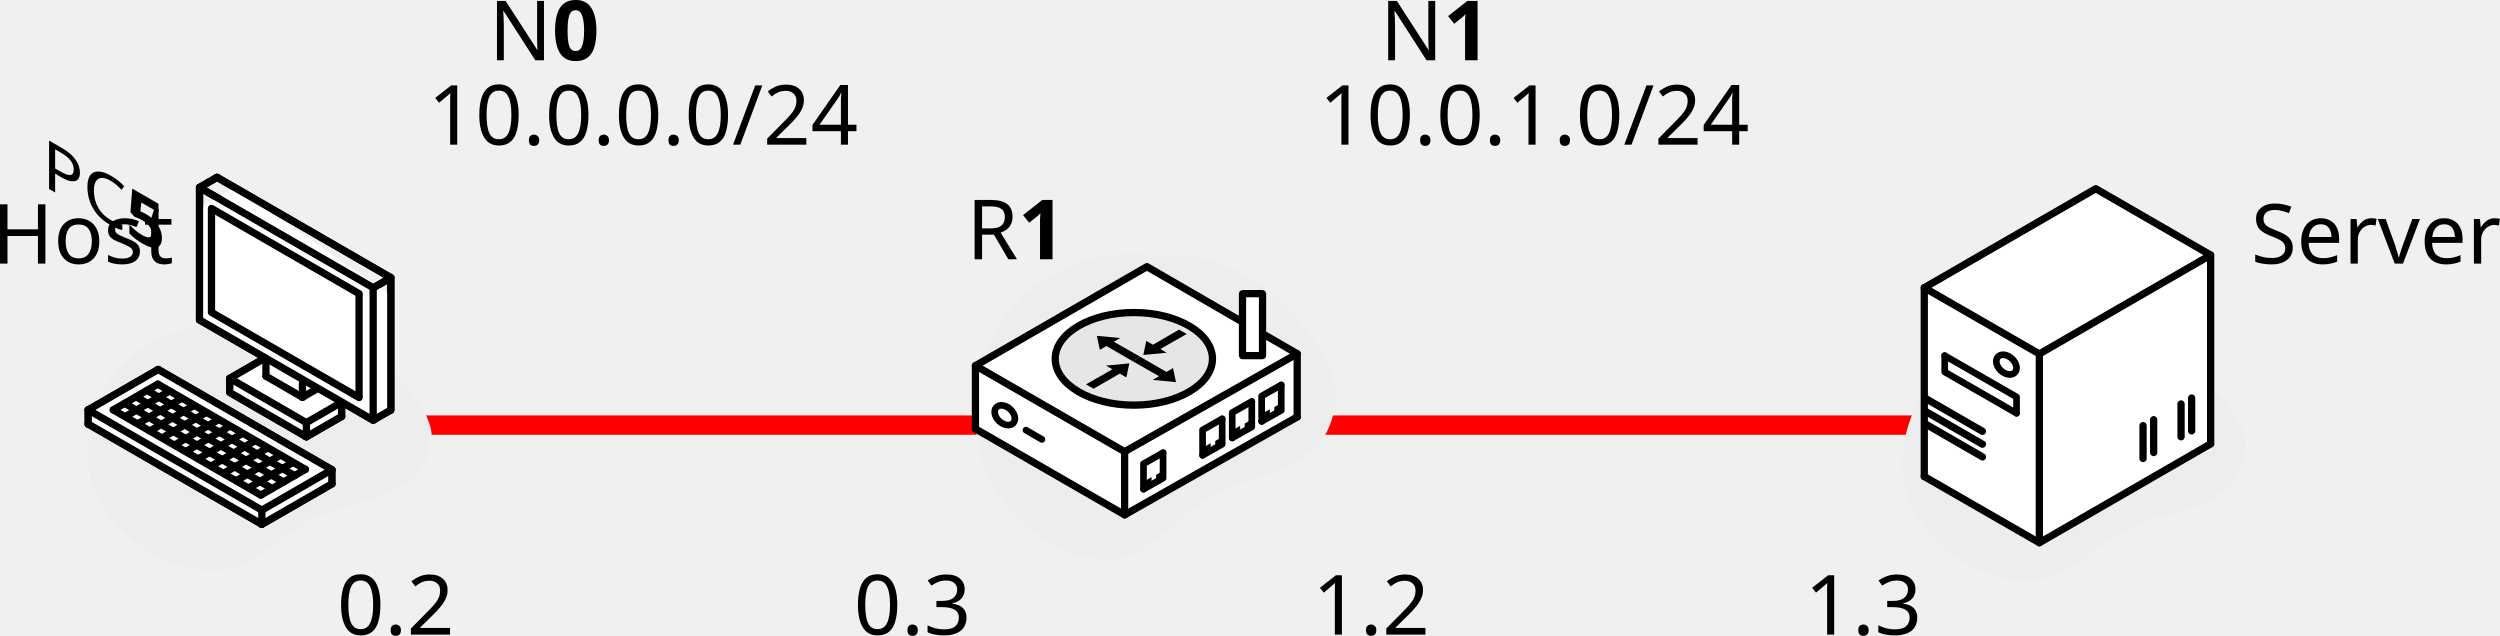
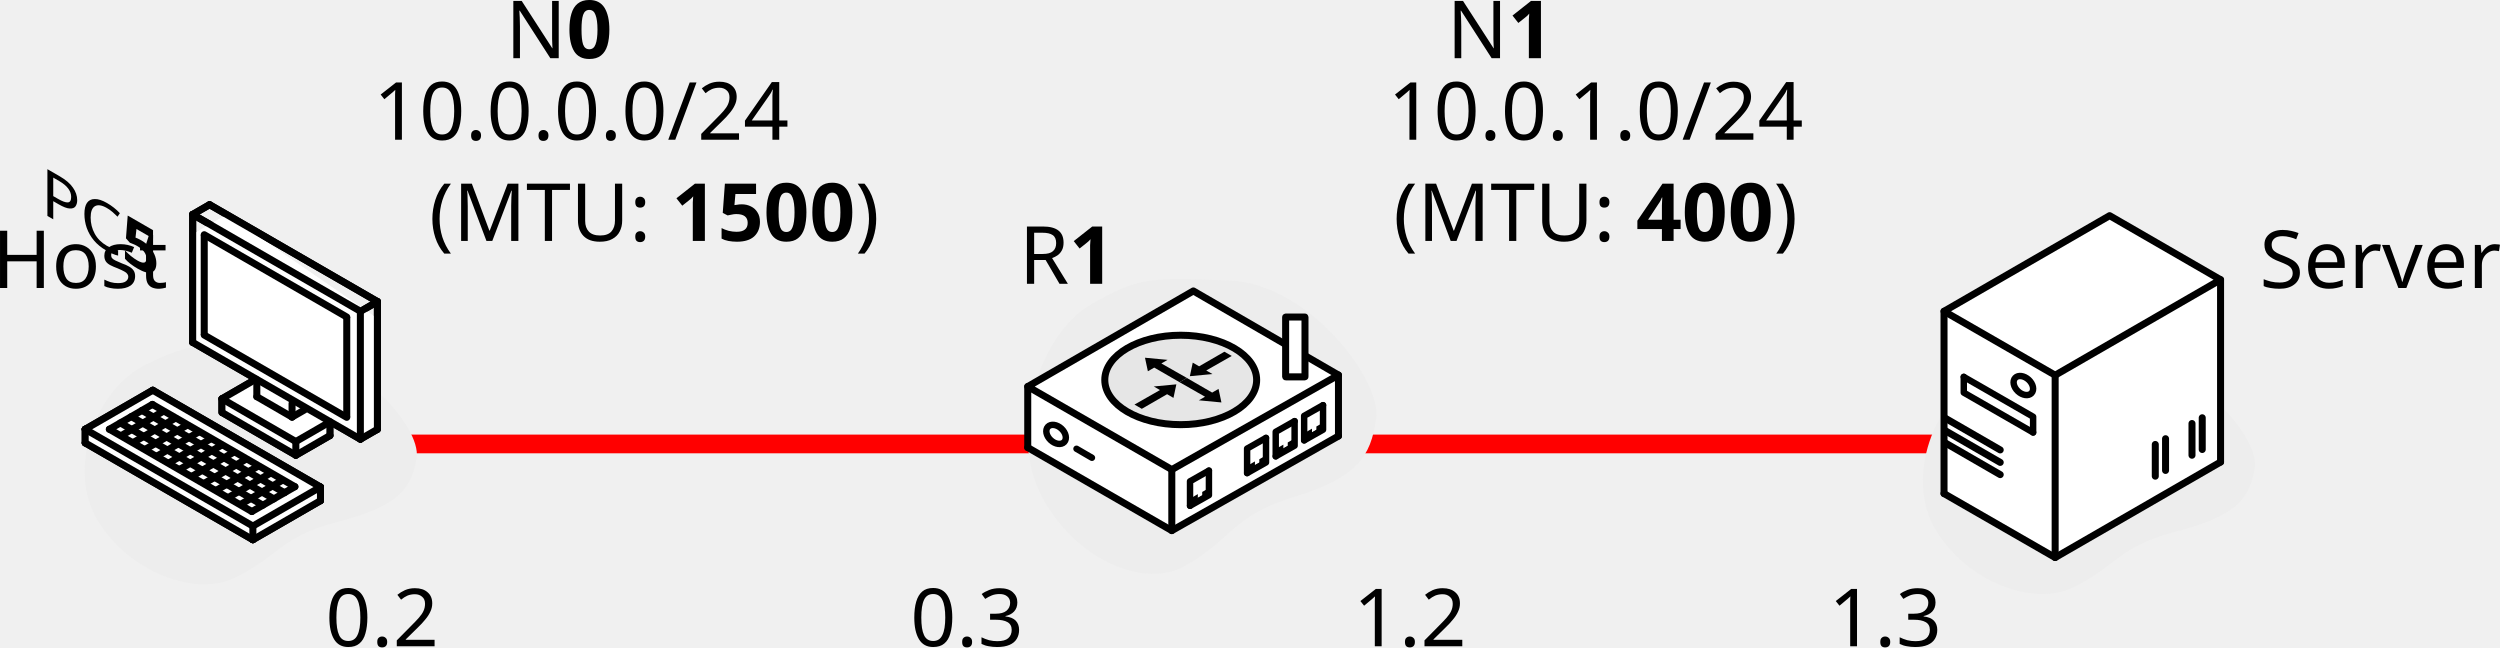
- <svg xmlns="http://www.w3.org/2000/svg" width="193.64mm" height="49.242mm" viewBox="0 0 193.64 49.242" version="1.1" id="svg8" xml:space="preserve">
+ <svg xmlns="http://www.w3.org/2000/svg" width="200.519mm" height="51.923mm" viewBox="0 0 200.519 51.923" version="1.1" id="svg8" xml:space="preserve">
  <defs id="defs2">
    <marker orient="auto" refY="0" refX="0" id="TriangleOutS" style="overflow:visible">
      <path id="path1822" d="M 5.77,0 -2.88,5 V -5 Z" style="fill:#000000;fill-opacity:1;fill-rule:evenodd;stroke:#000000;stroke-width:1pt;stroke-opacity:1" transform="scale(0.2)" />
    </marker>
    <marker orient="auto" refY="0" refX="0" id="Arrow2Mend" style="overflow:visible">
      <path id="path1701" style="fill:#000000;fill-opacity:1;fill-rule:evenodd;stroke:#000000;stroke-width:0.625;stroke-linejoin:round;stroke-opacity:1" d="M 8.719,4.034 -2.207,0.016 8.719,-4.002 c -1.745,2.372 -1.735,5.617 -6e-7,8.035 z" transform="scale(-0.6)" />
    </marker>
    <marker orient="auto" refY="0" refX="0" id="marker1618" style="overflow:visible">
      <path id="path1616" style="fill:#000000;fill-opacity:1;fill-rule:evenodd;stroke:#000000;stroke-width:0.625;stroke-linejoin:round;stroke-opacity:1" d="M 8.719,4.034 -2.207,0.016 8.719,-4.002 c -1.745,2.372 -1.735,5.617 -6e-7,8.035 z" transform="matrix(-1.1,0,0,-1.1,-1.1,0)" />
    </marker>
    <marker orient="auto" refY="0" refX="0" id="marker3036" style="overflow:visible">
      <path id="path3034" style="fill:#000000;fill-opacity:1;fill-rule:evenodd;stroke:#000000;stroke-width:0.625;stroke-linejoin:round;stroke-opacity:1" d="M 8.719,4.034 -2.207,0.016 8.719,-4.002 c -1.745,2.372 -1.735,5.617 -6e-7,8.035 z" transform="matrix(-1.1,0,0,-1.1,-1.1,0)" />
    </marker>
    <marker style="overflow:visible" id="Arrow1Mend" refX="0" refY="0" orient="auto">
      <path transform="matrix(-0.4,0,0,-0.4,-4,0)" style="fill:#000000;fill-opacity:1;fill-rule:evenodd;stroke:#000000;stroke-width:1pt;stroke-opacity:1" d="M 0,0 5,-5 -12.5,0 5,5 Z" id="path1653" />
    </marker>
    <marker id="Arrow1Lend" style="overflow:visible" orient="auto" refY="0" refX="0">
      <path id="path3194" style="fill-rule:evenodd;stroke:#000000;stroke-width:1pt;marker-start:none" transform="matrix(-0.8,0,0,-0.8,-10,0)" d="M 0,0 5,-5 -12.5,0 5,5 Z" />
    </marker>
    <clipPath id="clip1-82">
      <path id="path7419" d="M 0.059,0.973 H 26.77 v 27 H 0.059 Z m 0,0" />
    </clipPath>
    <clipPath id="clip2-79">
      <path id="path7422" d="M 0.059,0.973 H 26.77 v 27 H 0.059 Z m 0,0" />
    </clipPath>
  </defs>
-   <g id="layer2" transform="translate(-91.0614,-185.8627)">
+   <g id="layer2" transform="translate(-91.0614,-183.1823)">
    <g id="g3126" transform="translate(0.9541564,0.5443354)" />
    <path style="display:inline;fill:#ff0000;stroke:#ff0000;stroke-width:1.5;stroke-linecap:butt;stroke-linejoin:miter;stroke-miterlimit:4;stroke-dasharray:none;stroke-opacity:1" d="M 114.411,218.79 H 246.197" id="path5108" />
    <g id="g1192" transform="translate(5.008585,134.9676)">
      <g id="g1190" />
    </g>
    <text xml:space="preserve" style="font-style:normal;font-weight:normal;font-size:6.889px;line-height:1.25;font-family:sans-serif;text-align:center;letter-spacing:0px;word-spacing:0px;text-anchor:middle;display:inline;fill:#000000;fill-opacity:1;fill-rule:evenodd;stroke:none;stroke-width:4.861;stroke-linejoin:round" x="90.437" y="206.282" id="text1319">
      <tspan id="tspan1317" x="90.437" y="206.282" style="font-style:normal;font-variant:normal;font-weight:normal;font-stretch:normal;font-size:6.437px;font-family:Ubuntu;-inkscape-font-specification:Ubuntu;text-align:start;text-anchor:start;fill:#000000;fill-opacity:1;stroke-width:4.861">Host</tspan>
    </text>
-     <text xml:space="preserve" style="font-style:normal;font-weight:normal;font-size:6.889px;line-height:1.25;font-family:sans-serif;text-align:center;letter-spacing:0px;word-spacing:0px;text-anchor:middle;display:inline;fill:#000000;fill-opacity:1;fill-rule:evenodd;stroke:none;stroke-width:4.861;stroke-linejoin:round" x="265.416" y="206.282" id="text1319-2">
-       <tspan id="tspan1317-6" x="265.416" y="206.282" style="font-style:normal;font-variant:normal;font-weight:normal;font-stretch:normal;font-size:6.437px;font-family:Ubuntu;-inkscape-font-specification:Ubuntu;text-align:start;text-anchor:start;fill:#000000;fill-opacity:1;stroke-width:4.861">Server</tspan>
+     <text xml:space="preserve" style="font-style:normal;font-weight:normal;font-size:6.889px;line-height:1.25;font-family:sans-serif;text-align:center;letter-spacing:0px;word-spacing:0px;text-anchor:middle;display:inline;fill:#000000;fill-opacity:1;fill-rule:evenodd;stroke:none;stroke-width:4.861;stroke-linejoin:round" x="272.295" y="206.282" id="text1319-2">
+       <tspan id="tspan1317-6" x="272.295" y="206.282" style="font-style:normal;font-variant:normal;font-weight:normal;font-stretch:normal;font-size:6.437px;font-family:Ubuntu;-inkscape-font-specification:Ubuntu;text-align:start;text-anchor:start;fill:#000000;fill-opacity:1;stroke-width:4.861">Server</tspan>
    </text>
    <g id="g1557" transform="translate(9.210949,154.1682)">
      <path id="path1321" d="m 93.54,58.258 c -3.978,1.925 -6.388,8.318 -3.861,12.498 2.527,4.18 7.814,6.094 10.901,4.643 3.69,-1.735 3.596,-3.283 8.405,-4.537 4.809,-1.254 5.873,-2.615 6.281,-5.123 0.408,-2.508 -5.107,-8.801 -11.221,-9.01 -6.113,-0.209 -6.888,-0.222 -10.505,1.529 z" style="fill:#ededed;fill-opacity:1;stroke:none;stroke-width:0.301px;stroke-linecap:butt;stroke-linejoin:miter;stroke-opacity:1" />
      <g id="g1441">
        <g id="g1433" transform="matrix(1.520564,0,0,1.520564,-54.59917,32.79581)">
          <path id="path1323" d="m 94.23,20.156 v 0.719 l 8.845,5.106 3.565,-2.058 v -0.719 l -8.845,-5.106 z" style="fill:#ffffff;stroke:none;stroke-width:0.265px;stroke-linecap:butt;stroke-linejoin:miter;stroke-opacity:1" />
          <path id="path1325" d="m 99.9,9.87 v 5.702 l 3.337,1.94 -1.796,1.037 v 0.719 l 3.9,2.257 1.796,-1.037 v -0.719 l 1.608,0.91 0.983,-0.603 v -5.702 l -8.032,-5.54 z" style="fill:#ffffff;stroke:none;stroke-width:0.265px;stroke-linecap:butt;stroke-linejoin:miter;stroke-opacity:1" />
          <path style="fill:none;stroke:#000000;stroke-width:0.37;stroke-linecap:round;stroke-linejoin:round;stroke-miterlimit:4;stroke-dasharray:none;stroke-opacity:1" d="m 99.9,8.825 8.845,5.106" id="path1327" />
          <path id="path1329" d="m 100.794,8.311 8.845,5.106" style="fill:none;stroke:#000000;stroke-width:0.37;stroke-linecap:round;stroke-linejoin:round;stroke-miterlimit:4;stroke-dasharray:none;stroke-opacity:1" />
          <path id="path1331" d="M 99.9,15.572 108.745,20.678" style="fill:none;stroke:#000000;stroke-width:0.37;stroke-linecap:round;stroke-linejoin:round;stroke-miterlimit:4;stroke-dasharray:none;stroke-opacity:1" />
          <path id="path1333" d="M 99.9,8.825 V 15.572" style="fill:none;stroke:#000000;stroke-width:0.37;stroke-linecap:round;stroke-linejoin:round;stroke-miterlimit:4;stroke-dasharray:none;stroke-opacity:1" />
          <path id="path1335" d="M 108.745,13.932 V 20.678" style="fill:none;stroke:#000000;stroke-width:0.37;stroke-linecap:round;stroke-linejoin:round;stroke-miterlimit:4;stroke-dasharray:none;stroke-opacity:1" />
          <path id="path1337" d="m 109.643,13.414 v 6.747" style="fill:none;stroke:#000000;stroke-width:0.37;stroke-linecap:round;stroke-linejoin:round;stroke-miterlimit:4;stroke-dasharray:none;stroke-opacity:1" />
          <path id="path1339" d="m 100.509,9.894 7.518,4.341" style="fill:none;stroke:#000000;stroke-width:0.37;stroke-linecap:round;stroke-linejoin:round;stroke-miterlimit:4;stroke-dasharray:none;stroke-opacity:1" />
          <path style="fill:none;stroke:#000000;stroke-width:0.37;stroke-linecap:round;stroke-linejoin:round;stroke-miterlimit:4;stroke-dasharray:none;stroke-opacity:1" d="m 100.509,15.186 7.518,4.341" id="path1341" />
          <path id="path1343" d="M 100.509,9.894 V 15.186" style="fill:none;stroke:#000000;stroke-width:0.37;stroke-linecap:butt;stroke-linejoin:miter;stroke-miterlimit:4;stroke-dasharray:none;stroke-opacity:1" />
          <path id="path1345" d="m 108.027,14.235 v 5.292" style="fill:none;stroke:#000000;stroke-width:0.37;stroke-linecap:butt;stroke-linejoin:miter;stroke-miterlimit:4;stroke-dasharray:none;stroke-opacity:1" />
          <path style="fill:none;stroke:#000000;stroke-width:0.37;stroke-linecap:round;stroke-linejoin:round;stroke-miterlimit:4;stroke-dasharray:none;stroke-opacity:1" d="m 101.442,18.549 1.796,-1.037" id="path1347" />
          <path id="path1349" d="m 105.341,20.805 1.796,-1.037" style="fill:none;stroke:#000000;stroke-width:0.37;stroke-linecap:round;stroke-linejoin:round;stroke-miterlimit:4;stroke-dasharray:none;stroke-opacity:1" />
          <path id="path1351" d="m 101.442,18.549 3.9,2.257" style="fill:none;stroke:#000000;stroke-width:0.37;stroke-linecap:butt;stroke-linejoin:miter;stroke-miterlimit:4;stroke-dasharray:none;stroke-opacity:1" />
          <g transform="translate(-0.1860352,-0.107487)" id="g1361">
            <path id="path1353" d="m 103.469,18.545 1.859,1.076" style="fill:none;stroke:#000000;stroke-width:0.37;stroke-linecap:round;stroke-linejoin:round;stroke-miterlimit:4;stroke-dasharray:none;stroke-opacity:1" />
            <path style="fill:none;stroke:#000000;stroke-width:0.37;stroke-linecap:round;stroke-linejoin:round;stroke-miterlimit:4;stroke-dasharray:none;stroke-opacity:1" d="M 103.469,18.545 V 17.922" id="path1355" />
            <path style="fill:none;stroke:#000000;stroke-width:0.37;stroke-linecap:round;stroke-linejoin:round;stroke-miterlimit:4;stroke-dasharray:none;stroke-opacity:1" d="M 105.328,19.621 V 18.902" id="path1357" />
            <path style="fill:none;stroke:#000000;stroke-width:0.37;stroke-linecap:round;stroke-linejoin:round;stroke-miterlimit:4;stroke-dasharray:none;stroke-opacity:1" d="m 105.328,19.621 0.652,-0.377" id="path1359" />
          </g>
          <path style="fill:none;stroke:#000000;stroke-width:0.37;stroke-linecap:round;stroke-linejoin:round;stroke-miterlimit:4;stroke-dasharray:none;stroke-opacity:1" d="m 97.795,18.098 8.845,5.106" id="path1363" />
          <path id="path1365" d="m 106.64,23.204 -3.565,2.058" style="fill:none;stroke:#000000;stroke-width:0.37;stroke-linecap:round;stroke-linejoin:round;stroke-miterlimit:4;stroke-dasharray:none;stroke-opacity:1" />
          <path style="fill:none;stroke:#000000;stroke-width:0.37;stroke-linecap:round;stroke-linejoin:round;stroke-miterlimit:4;stroke-dasharray:none;stroke-opacity:1" d="m 97.795,18.098 -3.565,2.058" id="path1367" />
          <path id="path1369" d="m 94.23,20.156 8.845,5.106" style="fill:none;stroke:#000000;stroke-width:0.37;stroke-linecap:round;stroke-linejoin:round;stroke-miterlimit:4;stroke-dasharray:none;stroke-opacity:1" />
          <path style="fill:none;stroke:#000000;stroke-width:0.37;stroke-linecap:round;stroke-linejoin:round;stroke-miterlimit:4;stroke-dasharray:none;stroke-opacity:1" d="M 94.23,20.875 V 20.156" id="path1371" />
          <path id="path1373" d="M 103.075,25.982 V 25.262" style="fill:none;stroke:#000000;stroke-width:0.37;stroke-linecap:round;stroke-linejoin:round;stroke-miterlimit:4;stroke-dasharray:none;stroke-opacity:1" />
          <path style="fill:none;stroke:#000000;stroke-width:0.37;stroke-linecap:round;stroke-linejoin:round;stroke-miterlimit:4;stroke-dasharray:none;stroke-opacity:1" d="M 106.64,23.923 V 23.204" id="path1375" />
          <path style="fill:none;stroke:#000000;stroke-width:0.37;stroke-linecap:round;stroke-linejoin:round;stroke-miterlimit:4;stroke-dasharray:none;stroke-opacity:1" d="m 106.64,23.923 -3.565,2.058" id="path1377" />
          <path style="fill:none;stroke:#000000;stroke-width:0.37;stroke-linecap:round;stroke-linejoin:round;stroke-miterlimit:4;stroke-dasharray:none;stroke-opacity:1" d="m 94.23,20.875 8.845,5.106" id="path1379" />
          <path id="path1381" d="m 95.504,20.155 7.518,4.341" style="fill:none;stroke:#000000;stroke-width:0.37;stroke-linecap:round;stroke-linejoin:round;stroke-miterlimit:4;stroke-dasharray:none;stroke-opacity:1" />
          <path style="fill:none;stroke:#000000;stroke-width:0.37;stroke-linecap:round;stroke-linejoin:round;stroke-miterlimit:4;stroke-dasharray:none;stroke-opacity:1" d="m 97.774,18.844 7.518,4.341" id="path1383" />
          <path id="path1385" d="m 95.504,20.155 2.271,-1.311" style="fill:none;stroke:#000000;stroke-width:0.37;stroke-linecap:round;stroke-linejoin:round;stroke-miterlimit:4;stroke-dasharray:none;stroke-opacity:1" />
          <path style="fill:none;stroke:#000000;stroke-width:0.37;stroke-linecap:round;stroke-linejoin:round;stroke-miterlimit:4;stroke-dasharray:none;stroke-opacity:1" d="m 103.022,24.496 2.271,-1.311" id="path1387" />
          <path style="fill:none;stroke:#000000;stroke-width:0.37;stroke-linecap:round;stroke-linejoin:round;stroke-miterlimit:4;stroke-dasharray:none;stroke-opacity:1" d="m 96.663,19.487 7.518,4.341" id="path1389" />
          <path id="path1391" d="m 96.082,19.82 7.518,4.341" style="fill:none;stroke:#000000;stroke-width:0.37;stroke-linecap:round;stroke-linejoin:round;stroke-miterlimit:4;stroke-dasharray:none;stroke-opacity:1" />
          <path style="fill:none;stroke:#000000;stroke-width:0.37;stroke-linecap:round;stroke-linejoin:round;stroke-miterlimit:4;stroke-dasharray:none;stroke-opacity:1" d="m 97.227,19.164 7.518,4.341" id="path1393" />
          <path id="path1395" d="m 102.391,24.139 2.271,-1.311" style="fill:none;stroke:#000000;stroke-width:0.37;stroke-linecap:butt;stroke-linejoin:round;stroke-miterlimit:4;stroke-dasharray:none;stroke-opacity:1" />
          <path style="fill:none;stroke:#000000;stroke-width:0.37;stroke-linecap:butt;stroke-linejoin:round;stroke-miterlimit:4;stroke-dasharray:none;stroke-opacity:1" d="m 101.759,23.766 2.271,-1.311" id="path1397" />
          <path id="path1399" d="m 101.105,23.397 2.271,-1.311" style="fill:none;stroke:#000000;stroke-width:0.37;stroke-linecap:butt;stroke-linejoin:round;stroke-miterlimit:4;stroke-dasharray:none;stroke-opacity:1" />
          <path style="fill:none;stroke:#000000;stroke-width:0.37;stroke-linecap:butt;stroke-linejoin:round;stroke-miterlimit:4;stroke-dasharray:none;stroke-opacity:1" d="m 100.473,23.028 2.271,-1.311" id="path1401" />
          <path id="path1403" d="m 99.859,22.637 2.271,-1.311" style="fill:none;stroke:#000000;stroke-width:0.37;stroke-linecap:butt;stroke-linejoin:round;stroke-miterlimit:4;stroke-dasharray:none;stroke-opacity:1" />
          <path style="fill:none;stroke:#000000;stroke-width:0.37;stroke-linecap:butt;stroke-linejoin:round;stroke-miterlimit:4;stroke-dasharray:none;stroke-opacity:1" d="M 99.187,22.286 101.457,20.975" id="path1405" />
          <path style="fill:none;stroke:#000000;stroke-width:0.37;stroke-linecap:butt;stroke-linejoin:round;stroke-miterlimit:4;stroke-dasharray:none;stroke-opacity:1" d="m 98.591,21.964 2.271,-1.311" id="path1407" />
          <path id="path1409" d="m 97.997,21.581 2.271,-1.311" style="fill:none;stroke:#000000;stroke-width:0.37;stroke-linecap:butt;stroke-linejoin:round;stroke-miterlimit:4;stroke-dasharray:none;stroke-opacity:1" />
          <path style="fill:none;stroke:#000000;stroke-width:0.37;stroke-linecap:butt;stroke-linejoin:round;stroke-miterlimit:4;stroke-dasharray:none;stroke-opacity:1" d="m 97.346,21.242 2.271,-1.311" id="path1411" />
          <path id="path1413" d="m 96.714,20.882 2.271,-1.311" style="fill:none;stroke:#000000;stroke-width:0.37;stroke-linecap:butt;stroke-linejoin:round;stroke-miterlimit:4;stroke-dasharray:none;stroke-opacity:1" />
          <path style="fill:none;stroke:#000000;stroke-width:0.37;stroke-linecap:butt;stroke-linejoin:round;stroke-miterlimit:4;stroke-dasharray:none;stroke-opacity:1" d="m 96.113,20.499 2.271,-1.311" id="path1415" />
          <path style="fill:none;stroke:#000000;stroke-width:0.37;stroke-linecap:butt;stroke-linejoin:miter;stroke-miterlimit:4;stroke-dasharray:none;stroke-opacity:1" d="m 101.442,19.268 3.9,2.257" id="path1417" />
          <path style="fill:none;stroke:#000000;stroke-width:0.37;stroke-linecap:round;stroke-linejoin:round;stroke-miterlimit:4;stroke-dasharray:none;stroke-opacity:1" d="m 105.341,21.525 1.796,-1.037" id="path1419" />
          <path style="fill:none;stroke:#000000;stroke-width:0.37;stroke-linecap:round;stroke-linejoin:round;stroke-miterlimit:4;stroke-dasharray:none;stroke-opacity:1" d="M 105.341,21.525 V 20.805" id="path1421" />
          <path id="path1423" d="M 107.137,20.488 V 19.769" style="fill:none;stroke:#000000;stroke-width:0.37;stroke-linecap:round;stroke-linejoin:round;stroke-miterlimit:4;stroke-dasharray:none;stroke-opacity:1" />
          <path id="path1425" d="M 101.442,19.268 V 18.549" style="fill:none;stroke:#000000;stroke-width:0.37;stroke-linecap:round;stroke-linejoin:round;stroke-miterlimit:4;stroke-dasharray:none;stroke-opacity:1" />
          <path id="path1427" d="M 99.917,8.814 100.785,8.313" style="fill:none;stroke:#000000;stroke-width:0.37;stroke-linecap:round;stroke-linejoin:round;stroke-miterlimit:4;stroke-dasharray:none;stroke-opacity:1" />
          <path style="fill:none;stroke:#000000;stroke-width:0.37;stroke-linecap:round;stroke-linejoin:round;stroke-miterlimit:4;stroke-dasharray:none;stroke-opacity:1" d="m 108.761,20.669 0.867,-0.501" id="path1429" />
          <path id="path1431" d="m 108.761,13.934 0.867,-0.501" style="fill:none;stroke:#000000;stroke-width:0.37;stroke-linecap:round;stroke-linejoin:round;stroke-miterlimit:4;stroke-dasharray:none;stroke-opacity:1" />
        </g>
        <text xml:space="preserve" style="font-style:normal;font-weight:normal;font-size:5.611px;line-height:1.25;font-family:sans-serif;text-align:center;letter-spacing:0px;word-spacing:0px;text-anchor:middle;display:inline;fill:#000000;fill-opacity:1;fill-rule:evenodd;stroke:none;stroke-width:4.861;stroke-linejoin:round" x="103.944" y="-3.152" id="text1439" transform="skewY(30.01685)">
          <tspan id="tspan1437" x="103.944" y="-3.152" style="font-style:normal;font-variant:normal;font-weight:normal;font-stretch:normal;font-size:5.243px;font-family:Ubuntu;-inkscape-font-specification:Ubuntu;text-align:center;text-anchor:middle;fill:#000000;fill-opacity:1;stroke-width:4.861">PC<tspan style="font-weight:bold;text-align:center;text-anchor:middle" id="tspan1435">5</tspan>
          </tspan>
        </text>
      </g>
      <g id="g1555">
        <g id="g1553" transform="matrix(1.520564,0,0,1.520564,-54.59917,32.79581)">
          <path id="path1443" d="m 94.23,20.156 v 0.719 l 8.845,5.106 3.565,-2.058 v -0.719 l -8.845,-5.106 z" style="fill:#ffffff;stroke:none;stroke-width:0.265px;stroke-linecap:butt;stroke-linejoin:miter;stroke-opacity:1" />
          <path id="path1445" d="m 99.9,9.87 v 5.702 l 3.337,1.94 -1.796,1.037 v 0.719 l 3.9,2.257 1.796,-1.037 v -0.719 l 1.608,0.91 0.983,-0.603 v -5.702 l -8.032,-5.54 z" style="fill:#ffffff;stroke:none;stroke-width:0.265px;stroke-linecap:butt;stroke-linejoin:miter;stroke-opacity:1" />
          <path style="fill:none;stroke:#000000;stroke-width:0.37;stroke-linecap:round;stroke-linejoin:round;stroke-miterlimit:4;stroke-dasharray:none;stroke-opacity:1" d="m 99.9,8.825 8.845,5.106" id="path1447" />
          <path id="path1449" d="m 100.794,8.311 8.845,5.106" style="fill:none;stroke:#000000;stroke-width:0.37;stroke-linecap:round;stroke-linejoin:round;stroke-miterlimit:4;stroke-dasharray:none;stroke-opacity:1" />
          <path id="path1451" d="M 99.9,15.572 108.745,20.678" style="fill:none;stroke:#000000;stroke-width:0.37;stroke-linecap:round;stroke-linejoin:round;stroke-miterlimit:4;stroke-dasharray:none;stroke-opacity:1" />
          <path id="path1453" d="M 99.9,8.825 V 15.572" style="fill:none;stroke:#000000;stroke-width:0.37;stroke-linecap:round;stroke-linejoin:round;stroke-miterlimit:4;stroke-dasharray:none;stroke-opacity:1" />
          <path id="path1455" d="M 108.745,13.932 V 20.678" style="fill:none;stroke:#000000;stroke-width:0.37;stroke-linecap:round;stroke-linejoin:round;stroke-miterlimit:4;stroke-dasharray:none;stroke-opacity:1" />
          <path id="path1457" d="m 109.643,13.414 v 6.747" style="fill:none;stroke:#000000;stroke-width:0.37;stroke-linecap:round;stroke-linejoin:round;stroke-miterlimit:4;stroke-dasharray:none;stroke-opacity:1" />
          <path id="path1459" d="m 100.509,9.894 7.518,4.341" style="fill:none;stroke:#000000;stroke-width:0.37;stroke-linecap:round;stroke-linejoin:round;stroke-miterlimit:4;stroke-dasharray:none;stroke-opacity:1" />
          <path style="fill:none;stroke:#000000;stroke-width:0.37;stroke-linecap:round;stroke-linejoin:round;stroke-miterlimit:4;stroke-dasharray:none;stroke-opacity:1" d="m 100.509,15.186 7.518,4.341" id="path1461" />
          <path id="path1463" d="M 100.509,9.894 V 15.186" style="fill:none;stroke:#000000;stroke-width:0.37;stroke-linecap:butt;stroke-linejoin:miter;stroke-miterlimit:4;stroke-dasharray:none;stroke-opacity:1" />
          <path id="path1465" d="m 108.027,14.235 v 5.292" style="fill:none;stroke:#000000;stroke-width:0.37;stroke-linecap:butt;stroke-linejoin:miter;stroke-miterlimit:4;stroke-dasharray:none;stroke-opacity:1" />
          <path style="fill:none;stroke:#000000;stroke-width:0.37;stroke-linecap:round;stroke-linejoin:round;stroke-miterlimit:4;stroke-dasharray:none;stroke-opacity:1" d="m 101.442,18.549 1.796,-1.037" id="path1467" />
          <path id="path1469" d="m 105.341,20.805 1.796,-1.037" style="fill:none;stroke:#000000;stroke-width:0.37;stroke-linecap:round;stroke-linejoin:round;stroke-miterlimit:4;stroke-dasharray:none;stroke-opacity:1" />
          <path id="path1471" d="m 101.442,18.549 3.9,2.257" style="fill:none;stroke:#000000;stroke-width:0.37;stroke-linecap:butt;stroke-linejoin:miter;stroke-miterlimit:4;stroke-dasharray:none;stroke-opacity:1" />
          <g transform="translate(-0.1860352,-0.107487)" id="g1481">
            <path id="path1473" d="m 103.469,18.545 1.859,1.076" style="fill:none;stroke:#000000;stroke-width:0.37;stroke-linecap:round;stroke-linejoin:round;stroke-miterlimit:4;stroke-dasharray:none;stroke-opacity:1" />
            <path style="fill:none;stroke:#000000;stroke-width:0.37;stroke-linecap:round;stroke-linejoin:round;stroke-miterlimit:4;stroke-dasharray:none;stroke-opacity:1" d="M 103.469,18.545 V 17.922" id="path1475" />
            <path style="fill:none;stroke:#000000;stroke-width:0.37;stroke-linecap:round;stroke-linejoin:round;stroke-miterlimit:4;stroke-dasharray:none;stroke-opacity:1" d="M 105.328,19.621 V 18.902" id="path1477" />
            <path style="fill:none;stroke:#000000;stroke-width:0.37;stroke-linecap:round;stroke-linejoin:round;stroke-miterlimit:4;stroke-dasharray:none;stroke-opacity:1" d="m 105.328,19.621 0.652,-0.377" id="path1479" />
          </g>
          <path style="fill:none;stroke:#000000;stroke-width:0.37;stroke-linecap:round;stroke-linejoin:round;stroke-miterlimit:4;stroke-dasharray:none;stroke-opacity:1" d="m 97.795,18.098 8.845,5.106" id="path1483" />
          <path id="path1485" d="m 106.64,23.204 -3.565,2.058" style="fill:none;stroke:#000000;stroke-width:0.37;stroke-linecap:round;stroke-linejoin:round;stroke-miterlimit:4;stroke-dasharray:none;stroke-opacity:1" />
          <path style="fill:none;stroke:#000000;stroke-width:0.37;stroke-linecap:round;stroke-linejoin:round;stroke-miterlimit:4;stroke-dasharray:none;stroke-opacity:1" d="m 97.795,18.098 -3.565,2.058" id="path1487" />
          <path id="path1489" d="m 94.23,20.156 8.845,5.106" style="fill:none;stroke:#000000;stroke-width:0.37;stroke-linecap:round;stroke-linejoin:round;stroke-miterlimit:4;stroke-dasharray:none;stroke-opacity:1" />
          <path style="fill:none;stroke:#000000;stroke-width:0.37;stroke-linecap:round;stroke-linejoin:round;stroke-miterlimit:4;stroke-dasharray:none;stroke-opacity:1" d="M 94.23,20.875 V 20.156" id="path1491" />
          <path id="path1493" d="M 103.075,25.982 V 25.262" style="fill:none;stroke:#000000;stroke-width:0.37;stroke-linecap:round;stroke-linejoin:round;stroke-miterlimit:4;stroke-dasharray:none;stroke-opacity:1" />
          <path style="fill:none;stroke:#000000;stroke-width:0.37;stroke-linecap:round;stroke-linejoin:round;stroke-miterlimit:4;stroke-dasharray:none;stroke-opacity:1" d="M 106.64,23.923 V 23.204" id="path1495" />
          <path style="fill:none;stroke:#000000;stroke-width:0.37;stroke-linecap:round;stroke-linejoin:round;stroke-miterlimit:4;stroke-dasharray:none;stroke-opacity:1" d="m 106.64,23.923 -3.565,2.058" id="path1497" />
          <path style="fill:none;stroke:#000000;stroke-width:0.37;stroke-linecap:round;stroke-linejoin:round;stroke-miterlimit:4;stroke-dasharray:none;stroke-opacity:1" d="m 94.23,20.875 8.845,5.106" id="path1499" />
          <path id="path1501" d="m 95.504,20.155 7.518,4.341" style="fill:none;stroke:#000000;stroke-width:0.37;stroke-linecap:round;stroke-linejoin:round;stroke-miterlimit:4;stroke-dasharray:none;stroke-opacity:1" />
          <path style="fill:none;stroke:#000000;stroke-width:0.37;stroke-linecap:round;stroke-linejoin:round;stroke-miterlimit:4;stroke-dasharray:none;stroke-opacity:1" d="m 97.774,18.844 7.518,4.341" id="path1503" />
          <path id="path1505" d="m 95.504,20.155 2.271,-1.311" style="fill:none;stroke:#000000;stroke-width:0.37;stroke-linecap:round;stroke-linejoin:round;stroke-miterlimit:4;stroke-dasharray:none;stroke-opacity:1" />
          <path style="fill:none;stroke:#000000;stroke-width:0.37;stroke-linecap:round;stroke-linejoin:round;stroke-miterlimit:4;stroke-dasharray:none;stroke-opacity:1" d="m 103.022,24.496 2.271,-1.311" id="path1507" />
          <path style="fill:none;stroke:#000000;stroke-width:0.37;stroke-linecap:round;stroke-linejoin:round;stroke-miterlimit:4;stroke-dasharray:none;stroke-opacity:1" d="m 96.663,19.487 7.518,4.341" id="path1509" />
          <path id="path1511" d="m 96.082,19.82 7.518,4.341" style="fill:none;stroke:#000000;stroke-width:0.37;stroke-linecap:round;stroke-linejoin:round;stroke-miterlimit:4;stroke-dasharray:none;stroke-opacity:1" />
          <path style="fill:none;stroke:#000000;stroke-width:0.37;stroke-linecap:round;stroke-linejoin:round;stroke-miterlimit:4;stroke-dasharray:none;stroke-opacity:1" d="m 97.227,19.164 7.518,4.341" id="path1513" />
          <path id="path1515" d="m 102.391,24.139 2.271,-1.311" style="fill:none;stroke:#000000;stroke-width:0.37;stroke-linecap:butt;stroke-linejoin:round;stroke-miterlimit:4;stroke-dasharray:none;stroke-opacity:1" />
          <path style="fill:none;stroke:#000000;stroke-width:0.37;stroke-linecap:butt;stroke-linejoin:round;stroke-miterlimit:4;stroke-dasharray:none;stroke-opacity:1" d="m 101.759,23.766 2.271,-1.311" id="path1517" />
          <path id="path1519" d="m 101.105,23.397 2.271,-1.311" style="fill:none;stroke:#000000;stroke-width:0.37;stroke-linecap:butt;stroke-linejoin:round;stroke-miterlimit:4;stroke-dasharray:none;stroke-opacity:1" />
          <path style="fill:none;stroke:#000000;stroke-width:0.37;stroke-linecap:butt;stroke-linejoin:round;stroke-miterlimit:4;stroke-dasharray:none;stroke-opacity:1" d="m 100.473,23.028 2.271,-1.311" id="path1521" />
          <path id="path1523" d="m 99.859,22.637 2.271,-1.311" style="fill:none;stroke:#000000;stroke-width:0.37;stroke-linecap:butt;stroke-linejoin:round;stroke-miterlimit:4;stroke-dasharray:none;stroke-opacity:1" />
          <path style="fill:none;stroke:#000000;stroke-width:0.37;stroke-linecap:butt;stroke-linejoin:round;stroke-miterlimit:4;stroke-dasharray:none;stroke-opacity:1" d="M 99.187,22.286 101.457,20.975" id="path1525" />
          <path style="fill:none;stroke:#000000;stroke-width:0.37;stroke-linecap:butt;stroke-linejoin:round;stroke-miterlimit:4;stroke-dasharray:none;stroke-opacity:1" d="m 98.591,21.964 2.271,-1.311" id="path1527" />
          <path id="path1529" d="m 97.997,21.581 2.271,-1.311" style="fill:none;stroke:#000000;stroke-width:0.37;stroke-linecap:butt;stroke-linejoin:round;stroke-miterlimit:4;stroke-dasharray:none;stroke-opacity:1" />
          <path style="fill:none;stroke:#000000;stroke-width:0.37;stroke-linecap:butt;stroke-linejoin:round;stroke-miterlimit:4;stroke-dasharray:none;stroke-opacity:1" d="m 97.346,21.242 2.271,-1.311" id="path1531" />
          <path id="path1533" d="m 96.714,20.882 2.271,-1.311" style="fill:none;stroke:#000000;stroke-width:0.37;stroke-linecap:butt;stroke-linejoin:round;stroke-miterlimit:4;stroke-dasharray:none;stroke-opacity:1" />
          <path style="fill:none;stroke:#000000;stroke-width:0.37;stroke-linecap:butt;stroke-linejoin:round;stroke-miterlimit:4;stroke-dasharray:none;stroke-opacity:1" d="m 96.113,20.499 2.271,-1.311" id="path1535" />
          <path style="fill:none;stroke:#000000;stroke-width:0.37;stroke-linecap:butt;stroke-linejoin:miter;stroke-miterlimit:4;stroke-dasharray:none;stroke-opacity:1" d="m 101.442,19.268 3.9,2.257" id="path1537" />
          <path style="fill:none;stroke:#000000;stroke-width:0.37;stroke-linecap:round;stroke-linejoin:round;stroke-miterlimit:4;stroke-dasharray:none;stroke-opacity:1" d="m 105.341,21.525 1.796,-1.037" id="path1539" />
          <path style="fill:none;stroke:#000000;stroke-width:0.37;stroke-linecap:round;stroke-linejoin:round;stroke-miterlimit:4;stroke-dasharray:none;stroke-opacity:1" d="M 105.341,21.525 V 20.805" id="path1541" />
          <path id="path1543" d="M 107.137,20.488 V 19.769" style="fill:none;stroke:#000000;stroke-width:0.37;stroke-linecap:round;stroke-linejoin:round;stroke-miterlimit:4;stroke-dasharray:none;stroke-opacity:1" />
          <path id="path1545" d="M 101.442,19.268 V 18.549" style="fill:none;stroke:#000000;stroke-width:0.37;stroke-linecap:round;stroke-linejoin:round;stroke-miterlimit:4;stroke-dasharray:none;stroke-opacity:1" />
          <path id="path1547" d="M 99.917,8.814 100.785,8.313" style="fill:none;stroke:#000000;stroke-width:0.37;stroke-linecap:round;stroke-linejoin:round;stroke-miterlimit:4;stroke-dasharray:none;stroke-opacity:1" />
          <path style="fill:none;stroke:#000000;stroke-width:0.37;stroke-linecap:round;stroke-linejoin:round;stroke-miterlimit:4;stroke-dasharray:none;stroke-opacity:1" d="m 108.761,20.669 0.867,-0.501" id="path1549" />
          <path id="path1551" d="m 108.761,13.934 0.867,-0.501" style="fill:none;stroke:#000000;stroke-width:0.37;stroke-linecap:round;stroke-linejoin:round;stroke-miterlimit:4;stroke-dasharray:none;stroke-opacity:1" />
        </g>
      </g>
    </g>
-     <g id="g3188" transform="translate(110.1402,188.1404)">
+     <g id="g3188" transform="translate(117.0194,188.1404)">
      <path id="path2981" d="m 133.168,25.066 c -3.978,1.925 -6.388,8.318 -3.861,12.498 2.527,4.18 7.814,6.094 10.901,4.643 3.69,-1.735 3.596,-3.283 8.405,-4.537 4.809,-1.254 5.873,-2.615 6.281,-5.123 0.408,-2.508 -5.107,-8.801 -11.221,-9.01 -6.113,-0.209 -6.888,-0.222 -10.505,1.529 z" style="fill:#ededed;fill-opacity:1;stroke:none;stroke-width:0.301px;stroke-linecap:butt;stroke-linejoin:miter;stroke-opacity:1" />
      <g id="g1634-3" transform="matrix(1.520564,0,0,1.520564,-58.09133,3.912569)">
        <g id="g1614-6">
          <path id="path3553-7" d="m 123.677,10.585 5.862,3.373 8.725,-5.037 v 9.634 l -8.725,5.037 -5.862,-3.373 z" style="fill:#ffffff;stroke:none;stroke-width:0.265px;stroke-linecap:butt;stroke-linejoin:miter;stroke-opacity:1" />
          <path style="fill:none;stroke:#000000;stroke-width:0.37;stroke-linecap:round;stroke-linejoin:round;stroke-miterlimit:4;stroke-dasharray:none;stroke-opacity:1" d="m 123.677,20.202 5.862,3.373 8.725,-5.037" id="path3555-5" />
          <path id="path3557-3" d="m 129.539,13.958 8.725,-5.037 -5.852,-3.379 -8.735,5.043 z" style="fill:#ffffff;stroke:#000000;stroke-width:0.37;stroke-linecap:round;stroke-linejoin:round;stroke-miterlimit:4;stroke-dasharray:none;stroke-opacity:1" />
          <path id="path3559-5" d="M 123.677,20.202 V 10.585" style="fill:none;stroke:#000000;stroke-width:0.37;stroke-linecap:round;stroke-linejoin:miter;stroke-miterlimit:4;stroke-dasharray:none;stroke-opacity:1" />
          <path style="fill:none;stroke:#000000;stroke-width:0.37;stroke-linecap:round;stroke-linejoin:miter;stroke-miterlimit:4;stroke-dasharray:none;stroke-opacity:1" d="M 129.539,23.575 V 13.958" id="path3561-6" />
          <path id="path3563-2" d="M 138.264,18.538 V 8.92" style="fill:none;stroke:#000000;stroke-width:0.37;stroke-linecap:round;stroke-linejoin:miter;stroke-miterlimit:4;stroke-dasharray:none;stroke-opacity:1" />
          <ellipse transform="rotate(43.05442)" ry="0.415" rx="0.589" cy="-76.693" cx="103.33" id="ellipse3771-9" style="fill:#ffffff;fill-opacity:1;stroke:#000000;stroke-width:0.34;stroke-linecap:round;stroke-linejoin:round;stroke-miterlimit:4;stroke-dasharray:none;stroke-dashoffset:0;stroke-opacity:1;paint-order:normal" />
          <path style="fill:none;stroke:#000000;stroke-width:0.34;stroke-linecap:round;stroke-linejoin:round;stroke-miterlimit:4;stroke-dasharray:none;stroke-opacity:1" d="m 128.377,16.979 -3.658,-2.102 v -0.831" id="path3867-1" />
          <path id="path3869-2" d="m 124.719,14.047 3.658,2.102 v 0.831" style="fill:none;stroke:#000000;stroke-width:0.34;stroke-linecap:round;stroke-linejoin:round;stroke-miterlimit:4;stroke-dasharray:none;stroke-opacity:1" />
          <path style="fill:none;stroke:#000000;stroke-width:0.37;stroke-linecap:round;stroke-linejoin:round;stroke-miterlimit:4;stroke-dasharray:none;stroke-opacity:1" d="m 123.724,16.215 2.917,1.684" id="path3871-7" />
          <path id="path3877-0" d="m 123.724,16.873 2.917,1.684" style="fill:none;stroke:#000000;stroke-width:0.37;stroke-linecap:round;stroke-linejoin:round;stroke-miterlimit:4;stroke-dasharray:none;stroke-opacity:1" />
          <path style="fill:none;stroke:#000000;stroke-width:0.37;stroke-linecap:round;stroke-linejoin:round;stroke-miterlimit:4;stroke-dasharray:none;stroke-opacity:1" d="m 137.297,16.203 v 1.673" id="path3885-9" />
          <path id="path3887-3" d="m 136.757,16.506 v 1.673" style="fill:none;stroke:#000000;stroke-width:0.37;stroke-linecap:round;stroke-linejoin:round;stroke-miterlimit:4;stroke-dasharray:none;stroke-opacity:1" />
          <path id="path3893-6" d="m 135.362,17.308 v 1.673" style="fill:none;stroke:#000000;stroke-width:0.37;stroke-linecap:round;stroke-linejoin:round;stroke-miterlimit:4;stroke-dasharray:none;stroke-opacity:1" />
          <path style="fill:none;stroke:#000000;stroke-width:0.37;stroke-linecap:round;stroke-linejoin:round;stroke-miterlimit:4;stroke-dasharray:none;stroke-opacity:1" d="M 134.821,17.611 V 19.284" id="path3895-0" />
          <path style="fill:none;stroke:#000000;stroke-width:0.37;stroke-linecap:round;stroke-linejoin:round;stroke-miterlimit:4;stroke-dasharray:none;stroke-opacity:1" d="m 123.724,17.518 2.917,1.684" id="path3897-6" />
        </g>
      </g>
    </g>
-     <g id="g3395" transform="translate(-42.97491,185.0092)">
+     <g id="g3395" transform="translate(-36.09574,185.0092)">
      <path id="path3331" d="m 214.725,22.55 c -4.176,2.365 -6.707,10.219 -4.054,15.353 2.653,5.135 8.204,7.487 11.445,5.704 3.874,-2.131 3.775,-4.033 8.825,-5.573 5.049,-1.54 6.166,-3.213 6.594,-6.293 0.428,-3.081 -5.362,-10.812 -11.78,-11.069 -6.418,-0.257 -7.231,-0.272 -11.029,1.878 z" style="fill:#ededed;fill-opacity:1;stroke:none;stroke-width:0.342px;stroke-linecap:butt;stroke-linejoin:miter;stroke-opacity:1" />
      <g id="g3393" transform="translate(-40.22834,-31.50362)">
        <g id="g3385">
          <path id="path3333" d="m 249.818,65.574 v -4.894 l 11.556,6.661 13.368,-7.584 V 64.651 l -13.368,7.584 z" style="fill:#ffffff;stroke:none;stroke-width:0.563;stroke-linecap:round;stroke-linejoin:miter;stroke-miterlimit:4;stroke-dasharray:none;stroke-opacity:1" />
          <path id="path3335" d="m 261.373,67.342 13.368,-7.584 -11.641,-6.745 -13.282,7.668 z" style="fill:#ffffff;stroke:#000000;stroke-width:0.563;stroke-linecap:round;stroke-linejoin:round;stroke-miterlimit:4;stroke-dasharray:none;stroke-opacity:1" />
          <ellipse style="fill:#e6e6e6;stroke:#000000;stroke-width:0.563;stroke-linecap:round;stroke-dasharray:none" id="ellipse3337" cx="262.088" cy="60.151" rx="6.09" ry="3.587" />
          <path id="path3339" d="M 274.741,64.651 V 59.757" style="fill:none;stroke:#000000;stroke-width:0.563;stroke-linecap:round;stroke-linejoin:miter;stroke-miterlimit:4;stroke-dasharray:none;stroke-opacity:1" />
          <path style="fill:none;stroke:#000000;stroke-width:0.563;stroke-linecap:round;stroke-linejoin:round;stroke-miterlimit:4;stroke-dasharray:none;stroke-opacity:1" d="m 249.818,65.574 11.556,6.661 13.368,-7.584" id="path3341" />
          <path style="fill:none;stroke:#000000;stroke-width:0.563;stroke-linecap:round;stroke-linejoin:miter;stroke-miterlimit:4;stroke-dasharray:none;stroke-opacity:1" d="M 261.373,72.235 V 67.342" id="path3343" />
          <ellipse style="fill:#ffffff;fill-opacity:1;stroke:#000000;stroke-width:0.517;stroke-linecap:round;stroke-linejoin:round;stroke-miterlimit:4;stroke-dasharray:none;stroke-dashoffset:0;stroke-opacity:1;paint-order:normal" id="ellipse3345" cx="228.251" cy="-124.957" rx="0.896" ry="0.631" transform="rotate(43.05442)" />
          <path id="path3347" d="m 254.967,66.392 -1.237,-0.719" style="fill:none;stroke:#000000;stroke-width:0.517;stroke-linecap:round;stroke-linejoin:round;stroke-miterlimit:4;stroke-dasharray:none;stroke-opacity:1" />
          <rect ry="0.012" transform="scale(-1)" y="-59.904" x="-272.055" height="4.801" width="1.552" id="rect3349" style="fill:#ffffff;fill-opacity:1;stroke:#000000;stroke-width:0.563;stroke-linecap:round;stroke-linejoin:round;stroke-miterlimit:4;stroke-dasharray:none;stroke-dashoffset:0;stroke-opacity:1;paint-order:normal" rx="0.012" />
          <path style="fill:#000000;stroke:none;stroke-width:0.202px;stroke-linecap:butt;stroke-linejoin:miter;stroke-opacity:1" d="m 261.738,60.504 -1.812,0.171 0.497,0.288 -2.045,1.164 0.589,0.34 2.029,-1.172 0.51,0.296 z" id="path3351" />
          <path id="path3353" d="m 259.222,58.369 1.812,0.171 -0.497,0.288 2.045,1.164 -0.589,0.34 -2.029,-1.172 -0.51,0.296 z" style="fill:#000000;stroke:none;stroke-width:0.202px;stroke-linecap:butt;stroke-linejoin:miter;stroke-opacity:1" />
          <path id="path3355" d="m 265.353,61.956 -1.812,-0.171 0.497,-0.288 -2.045,-1.164 0.589,-0.34 2.029,1.172 0.51,-0.296 z" style="fill:#000000;stroke:none;stroke-width:0.202px;stroke-linecap:butt;stroke-linejoin:miter;stroke-opacity:1" />
          <path style="fill:#000000;stroke:none;stroke-width:0.202px;stroke-linecap:butt;stroke-linejoin:miter;stroke-opacity:1" d="m 262.821,59.85 1.812,-0.171 -0.497,-0.288 2.045,-1.164 -0.589,-0.34 -2.029,1.172 -0.51,-0.296 z" id="path3357" />
          <path id="path3359" d="M 249.818,65.574 V 60.681" style="fill:none;stroke:#000000;stroke-width:0.563;stroke-linecap:round;stroke-linejoin:miter;stroke-miterlimit:4;stroke-dasharray:none;stroke-opacity:1" />
          <path id="path3361" d="m 267.415,67.623 1.514,-0.857 v -1.965" style="fill:none;stroke:#000000;stroke-width:0.517;stroke-linecap:round;stroke-linejoin:round;stroke-miterlimit:4;stroke-dasharray:none;stroke-opacity:1" />
          <path style="fill:none;stroke:#000000;stroke-width:0.517;stroke-linecap:round;stroke-linejoin:round;stroke-miterlimit:4;stroke-dasharray:none;stroke-opacity:1" d="m 268.926,64.8 -1.514,0.857 v 1.965" id="path3363" />
          <path id="path3365" d="m 268.392,66.511 v 0.288 l -0.351,0.203 v -0.317 l -0.45,0.26 c 0,0 -0.02,0.567 0,0.562 0.02,-0.005 1.282,-0.74 1.282,-0.74 V 66.234 Z" style="fill:#000000;stroke:none;stroke-width:0.37px;stroke-linecap:butt;stroke-linejoin:miter;stroke-opacity:1" />
          <path id="path3367" d="m 263.812,69.135 v 0.288 l -0.351,0.203 v -0.317 l -0.45,0.26 c 0,0 -0.02,0.567 0,0.562 0.02,-0.005 1.282,-0.74 1.282,-0.74 v -0.532 z" style="fill:#000000;stroke:none;stroke-width:0.37px;stroke-linecap:butt;stroke-linejoin:miter;stroke-opacity:1" />
          <path id="path3369" d="m 262.837,70.247 1.514,-0.857 v -1.965" style="fill:none;stroke:#000000;stroke-width:0.517;stroke-linecap:round;stroke-linejoin:round;stroke-miterlimit:4;stroke-dasharray:none;stroke-opacity:1" />
          <path style="fill:none;stroke:#000000;stroke-width:0.517;stroke-linecap:round;stroke-linejoin:round;stroke-miterlimit:4;stroke-dasharray:none;stroke-opacity:1" d="m 264.348,67.424 -1.514,0.857 V 70.246" id="path3371" />
          <path id="path3373" d="m 271.99,64.998 1.514,-0.857 v -1.965" style="fill:none;stroke:#000000;stroke-width:0.517;stroke-linecap:round;stroke-linejoin:round;stroke-miterlimit:4;stroke-dasharray:none;stroke-opacity:1" />
          <path style="fill:none;stroke:#000000;stroke-width:0.517;stroke-linecap:round;stroke-linejoin:round;stroke-miterlimit:4;stroke-dasharray:none;stroke-opacity:1" d="m 273.502,62.174 -1.514,0.857 v 1.965" id="path3375" />
          <path id="path3377" d="m 272.968,63.885 v 0.288 l -0.351,0.203 V 64.059 l -0.45,0.26 c 0,0 -0.02,0.567 0,0.562 0.02,-0.005 1.282,-0.74 1.282,-0.74 v -0.532 z" style="fill:#000000;stroke:none;stroke-width:0.37px;stroke-linecap:butt;stroke-linejoin:miter;stroke-opacity:1" />
          <path style="fill:none;stroke:#000000;stroke-width:0.517;stroke-linecap:round;stroke-linejoin:round;stroke-miterlimit:4;stroke-dasharray:none;stroke-opacity:1" d="m 269.709,66.278 1.514,-0.857 v -1.965" id="path3379" />
          <path id="path3381" d="m 271.222,63.455 -1.514,0.857 v 1.965" style="fill:none;stroke:#000000;stroke-width:0.517;stroke-linecap:round;stroke-linejoin:round;stroke-miterlimit:4;stroke-dasharray:none;stroke-opacity:1" />
          <path style="fill:#000000;stroke:none;stroke-width:0.37px;stroke-linecap:butt;stroke-linejoin:miter;stroke-opacity:1" d="m 270.672,65.165 v 0.288 l -0.351,0.203 v -0.317 l -0.45,0.26 c 0,0 -0.02,0.567 0,0.562 0.02,-0.005 1.282,-0.74 1.282,-0.74 v -0.532 z" id="path3383" />
        </g>
        <text xml:space="preserve" style="font-style:normal;font-weight:normal;font-size:6.889px;line-height:1.25;font-family:sans-serif;text-align:center;letter-spacing:0px;word-spacing:0px;text-anchor:middle;display:inline;fill:#000000;fill-opacity:1;fill-rule:evenodd;stroke:none;stroke-width:4.861;stroke-linejoin:round" x="249.129" y="52.435" id="text3391">
          <tspan id="tspan3389" x="249.129" y="52.435" style="font-style:normal;font-variant:normal;font-weight:normal;font-stretch:normal;font-size:6.437px;font-family:Ubuntu;-inkscape-font-specification:Ubuntu;text-align:start;text-anchor:start;fill:#000000;fill-opacity:1;stroke-width:4.861">R<tspan style="font-style:normal;font-variant:normal;font-weight:bold;font-stretch:normal;font-family:Ubuntu;-inkscape-font-specification:'Ubuntu Bold'" id="tspan3387">1</tspan>
          </tspan>
        </text>
      </g>
    </g>
-     <text id="text3565" y="190.53" x="145.342" style="font-style:normal;font-weight:normal;font-size:6.889px;line-height:0.95;font-family:sans-serif;text-align:start;letter-spacing:0px;word-spacing:0px;text-anchor:start;display:inline;fill:#000000;fill-opacity:1;fill-rule:evenodd;stroke:none;stroke-width:4.861;stroke-linejoin:round" xml:space="preserve">
-       <tspan style="font-style:normal;font-variant:normal;font-weight:normal;font-stretch:normal;font-size:6.437px;font-family:Ubuntu;-inkscape-font-specification:Ubuntu;text-align:center;text-anchor:middle;fill:#000000;fill-opacity:1;stroke-width:4.861" y="190.53" x="145.342" id="tspan3563">N<tspan style="font-weight:bold" id="tspan745">0</tspan>
+     <text id="text3565" y="187.849" x="148.023" style="font-style:normal;font-weight:normal;font-size:6.889px;line-height:0.95;font-family:sans-serif;text-align:start;letter-spacing:0px;word-spacing:0px;text-anchor:start;display:inline;fill:#000000;fill-opacity:1;fill-rule:evenodd;stroke:none;stroke-width:4.861;stroke-linejoin:round" xml:space="preserve">
+       <tspan style="font-style:normal;font-variant:normal;font-weight:normal;font-stretch:normal;font-size:6.437px;font-family:Ubuntu;-inkscape-font-specification:Ubuntu;text-align:center;text-anchor:middle;fill:#000000;fill-opacity:1;stroke-width:4.861" y="187.849" x="148.023" id="tspan3563">N<tspan style="font-weight:bold" id="tspan745">0</tspan>
      </tspan>
-       <tspan style="font-style:normal;font-variant:normal;font-weight:normal;font-stretch:normal;font-size:6.437px;font-family:Ubuntu;-inkscape-font-specification:Ubuntu;text-align:center;text-anchor:middle;fill:#000000;fill-opacity:1;stroke-width:4.861" y="197.074" x="145.342" id="tspan719">10.0.0.0/24</tspan>
+       <tspan style="font-style:normal;font-variant:normal;font-weight:normal;font-stretch:normal;font-size:6.437px;font-family:Ubuntu;-inkscape-font-specification:Ubuntu;text-align:center;text-anchor:middle;fill:#000000;fill-opacity:1;stroke-width:4.861" y="194.394" x="148.023" id="tspan1">10.0.0.0/24<tspan style="font-weight:bold" id="tspan4" />
+       </tspan>
    </text>
    <text id="text4123" y="235.015" x="117.169" style="font-style:normal;font-weight:normal;font-size:6.889px;line-height:1.25;font-family:sans-serif;text-align:start;letter-spacing:0px;word-spacing:0px;text-anchor:start;display:inline;fill:#000000;fill-opacity:1;fill-rule:evenodd;stroke:none;stroke-width:4.861;stroke-linejoin:round" xml:space="preserve">
      <tspan style="font-style:normal;font-variant:normal;font-weight:normal;font-stretch:normal;font-size:6.437px;font-family:Ubuntu;-inkscape-font-specification:Ubuntu;text-align:start;text-anchor:start;fill:#000000;fill-opacity:1;stroke-width:4.861" y="235.015" x="117.169" id="tspan4121">0.2</tspan>
    </text>
-     <text id="text4127" y="235.015" x="157.203" style="font-style:normal;font-weight:normal;font-size:6.889px;line-height:1.25;font-family:sans-serif;text-align:start;letter-spacing:0px;word-spacing:0px;text-anchor:start;display:inline;fill:#000000;fill-opacity:1;fill-rule:evenodd;stroke:none;stroke-width:4.861;stroke-linejoin:round" xml:space="preserve">
-       <tspan style="font-style:normal;font-variant:normal;font-weight:normal;font-stretch:normal;font-size:6.437px;font-family:Ubuntu;-inkscape-font-specification:Ubuntu;text-align:start;text-anchor:start;fill:#000000;fill-opacity:1;stroke-width:4.861" y="235.015" x="157.203" id="tspan4125">0.3</tspan>
-     </text>
-     <text id="text4131" y="235.015" x="192.718" style="font-style:normal;font-weight:normal;font-size:6.889px;line-height:1.25;font-family:sans-serif;text-align:start;letter-spacing:0px;word-spacing:0px;text-anchor:start;display:inline;fill:#000000;fill-opacity:1;fill-rule:evenodd;stroke:none;stroke-width:4.861;stroke-linejoin:round" xml:space="preserve">
-       <tspan style="font-style:normal;font-variant:normal;font-weight:normal;font-stretch:normal;font-size:6.437px;font-family:Ubuntu;-inkscape-font-specification:Ubuntu;text-align:start;text-anchor:start;fill:#000000;fill-opacity:1;stroke-width:4.861" y="235.015" x="192.718" id="tspan4129">1.2</tspan>
-     </text>
-     <text id="text4135" y="235.015" x="230.847" style="font-style:normal;font-weight:normal;font-size:6.889px;line-height:1.25;font-family:sans-serif;text-align:start;letter-spacing:0px;word-spacing:0px;text-anchor:start;display:inline;fill:#000000;fill-opacity:1;fill-rule:evenodd;stroke:none;stroke-width:4.861;stroke-linejoin:round" xml:space="preserve">
-       <tspan style="font-style:normal;font-variant:normal;font-weight:normal;font-stretch:normal;font-size:6.437px;font-family:Ubuntu;-inkscape-font-specification:Ubuntu;text-align:start;text-anchor:start;fill:#000000;fill-opacity:1;stroke-width:4.861" y="235.015" x="230.847" id="tspan4133">1.3</tspan>
-     </text>
-     <text id="text753" y="190.53" x="214.374" style="font-style:normal;font-weight:normal;font-size:6.889px;line-height:0.95;font-family:sans-serif;text-align:start;letter-spacing:0px;word-spacing:0px;text-anchor:start;display:inline;fill:#000000;fill-opacity:1;fill-rule:evenodd;stroke:none;stroke-width:4.861;stroke-linejoin:round" xml:space="preserve">
-       <tspan style="font-style:normal;font-variant:normal;font-weight:normal;font-stretch:normal;font-size:6.437px;font-family:Ubuntu;-inkscape-font-specification:Ubuntu;text-align:center;text-anchor:middle;fill:#000000;fill-opacity:1;stroke-width:4.861" y="190.53" x="214.374" id="tspan749">N<tspan style="font-weight:bold" id="tspan747">1</tspan>
+     <text id="text4127" y="235.015" x="164.082" style="font-style:normal;font-weight:normal;font-size:6.889px;line-height:1.25;font-family:sans-serif;text-align:start;letter-spacing:0px;word-spacing:0px;text-anchor:start;display:inline;fill:#000000;fill-opacity:1;fill-rule:evenodd;stroke:none;stroke-width:4.861;stroke-linejoin:round" xml:space="preserve">
+       <tspan style="font-style:normal;font-variant:normal;font-weight:normal;font-stretch:normal;font-size:6.437px;font-family:Ubuntu;-inkscape-font-specification:Ubuntu;text-align:start;text-anchor:start;fill:#000000;fill-opacity:1;stroke-width:4.861" y="235.015" x="164.082" id="tspan4125">0.3</tspan>
+     </text>
+     <text id="text4131" y="235.015" x="199.597" style="font-style:normal;font-weight:normal;font-size:6.889px;line-height:1.25;font-family:sans-serif;text-align:start;letter-spacing:0px;word-spacing:0px;text-anchor:start;display:inline;fill:#000000;fill-opacity:1;fill-rule:evenodd;stroke:none;stroke-width:4.861;stroke-linejoin:round" xml:space="preserve">
+       <tspan style="font-style:normal;font-variant:normal;font-weight:normal;font-stretch:normal;font-size:6.437px;font-family:Ubuntu;-inkscape-font-specification:Ubuntu;text-align:start;text-anchor:start;fill:#000000;fill-opacity:1;stroke-width:4.861" y="235.015" x="199.597" id="tspan4129">1.2</tspan>
+     </text>
+     <text id="text4135" y="235.015" x="237.726" style="font-style:normal;font-weight:normal;font-size:6.889px;line-height:1.25;font-family:sans-serif;text-align:start;letter-spacing:0px;word-spacing:0px;text-anchor:start;display:inline;fill:#000000;fill-opacity:1;fill-rule:evenodd;stroke:none;stroke-width:4.861;stroke-linejoin:round" xml:space="preserve">
+       <tspan style="font-style:normal;font-variant:normal;font-weight:normal;font-stretch:normal;font-size:6.437px;font-family:Ubuntu;-inkscape-font-specification:Ubuntu;text-align:start;text-anchor:start;fill:#000000;fill-opacity:1;stroke-width:4.861" y="235.015" x="237.726" id="tspan4133">1.3</tspan>
+     </text>
+     <text id="text9" y="195.961" x="148.023" style="font-style:normal;font-weight:normal;font-size:6.889px;line-height:0.95;font-family:sans-serif;text-align:start;letter-spacing:0px;word-spacing:0px;text-anchor:start;display:inline;fill:#000000;fill-opacity:1;fill-rule:evenodd;stroke:none;stroke-width:4.861;stroke-linejoin:round" xml:space="preserve">
+       <tspan style="font-style:normal;font-variant:normal;font-weight:normal;font-stretch:normal;font-size:6.437px;font-family:Ubuntu;-inkscape-font-specification:Ubuntu;text-align:center;text-anchor:middle;fill:#000000;fill-opacity:1;stroke-width:4.861" y="195.961" x="148.023" id="tspan7" />
+       <tspan style="font-style:normal;font-variant:normal;font-weight:normal;font-stretch:normal;font-size:6.437px;font-family:Ubuntu;-inkscape-font-specification:Ubuntu;text-align:center;text-anchor:middle;fill:#000000;fill-opacity:1;stroke-width:4.861" y="202.506" x="148.023" id="tspan9">(MTU: <tspan style="font-weight:bold" id="tspan8">1500</tspan>)</tspan>
+     </text>
+     <text id="text13" y="187.849" x="223.522" style="font-style:normal;font-weight:normal;font-size:6.889px;line-height:0.95;font-family:sans-serif;text-align:start;letter-spacing:0px;word-spacing:0px;text-anchor:start;display:inline;fill:#000000;fill-opacity:1;fill-rule:evenodd;stroke:none;stroke-width:4.861;stroke-linejoin:round" xml:space="preserve">
+       <tspan style="font-style:normal;font-variant:normal;font-weight:normal;font-stretch:normal;font-size:6.437px;font-family:Ubuntu;-inkscape-font-specification:Ubuntu;text-align:center;text-anchor:middle;fill:#000000;fill-opacity:1;stroke-width:4.861" y="187.849" x="223.522" id="tspan11">N<tspan style="font-weight:bold" id="tspan10">1</tspan>
      </tspan>
-       <tspan style="font-style:normal;font-variant:normal;font-weight:normal;font-stretch:normal;font-size:6.437px;font-family:Ubuntu;-inkscape-font-specification:Ubuntu;text-align:center;text-anchor:middle;fill:#000000;fill-opacity:1;stroke-width:4.861" y="197.074" x="214.374" id="tspan751">10.0.1.0/24</tspan>
+       <tspan style="font-style:normal;font-variant:normal;font-weight:normal;font-stretch:normal;font-size:6.437px;font-family:Ubuntu;-inkscape-font-specification:Ubuntu;text-align:center;text-anchor:middle;fill:#000000;fill-opacity:1;stroke-width:4.861" y="194.394" x="223.522" id="tspan13">10.0.1.0/24</tspan>
+     </text>
+     <text id="text16" y="195.961" x="223.522" style="font-style:normal;font-weight:normal;font-size:6.889px;line-height:0.95;font-family:sans-serif;text-align:start;letter-spacing:0px;word-spacing:0px;text-anchor:start;display:inline;fill:#000000;fill-opacity:1;fill-rule:evenodd;stroke:none;stroke-width:4.861;stroke-linejoin:round" xml:space="preserve">
+       <tspan style="font-style:normal;font-variant:normal;font-weight:normal;font-stretch:normal;font-size:6.437px;font-family:Ubuntu;-inkscape-font-specification:Ubuntu;text-align:center;text-anchor:middle;fill:#000000;fill-opacity:1;stroke-width:4.861" y="195.961" x="223.522" id="tspan14" />
+       <tspan style="font-style:normal;font-variant:normal;font-weight:normal;font-stretch:normal;font-size:6.437px;font-family:Ubuntu;-inkscape-font-specification:Ubuntu;text-align:center;text-anchor:middle;fill:#000000;fill-opacity:1;stroke-width:4.861" y="202.506" x="223.522" id="tspan16">(MTU: <tspan style="font-weight:bold" id="tspan17">400</tspan>)</tspan>
    </text>
  </g>
</svg>
